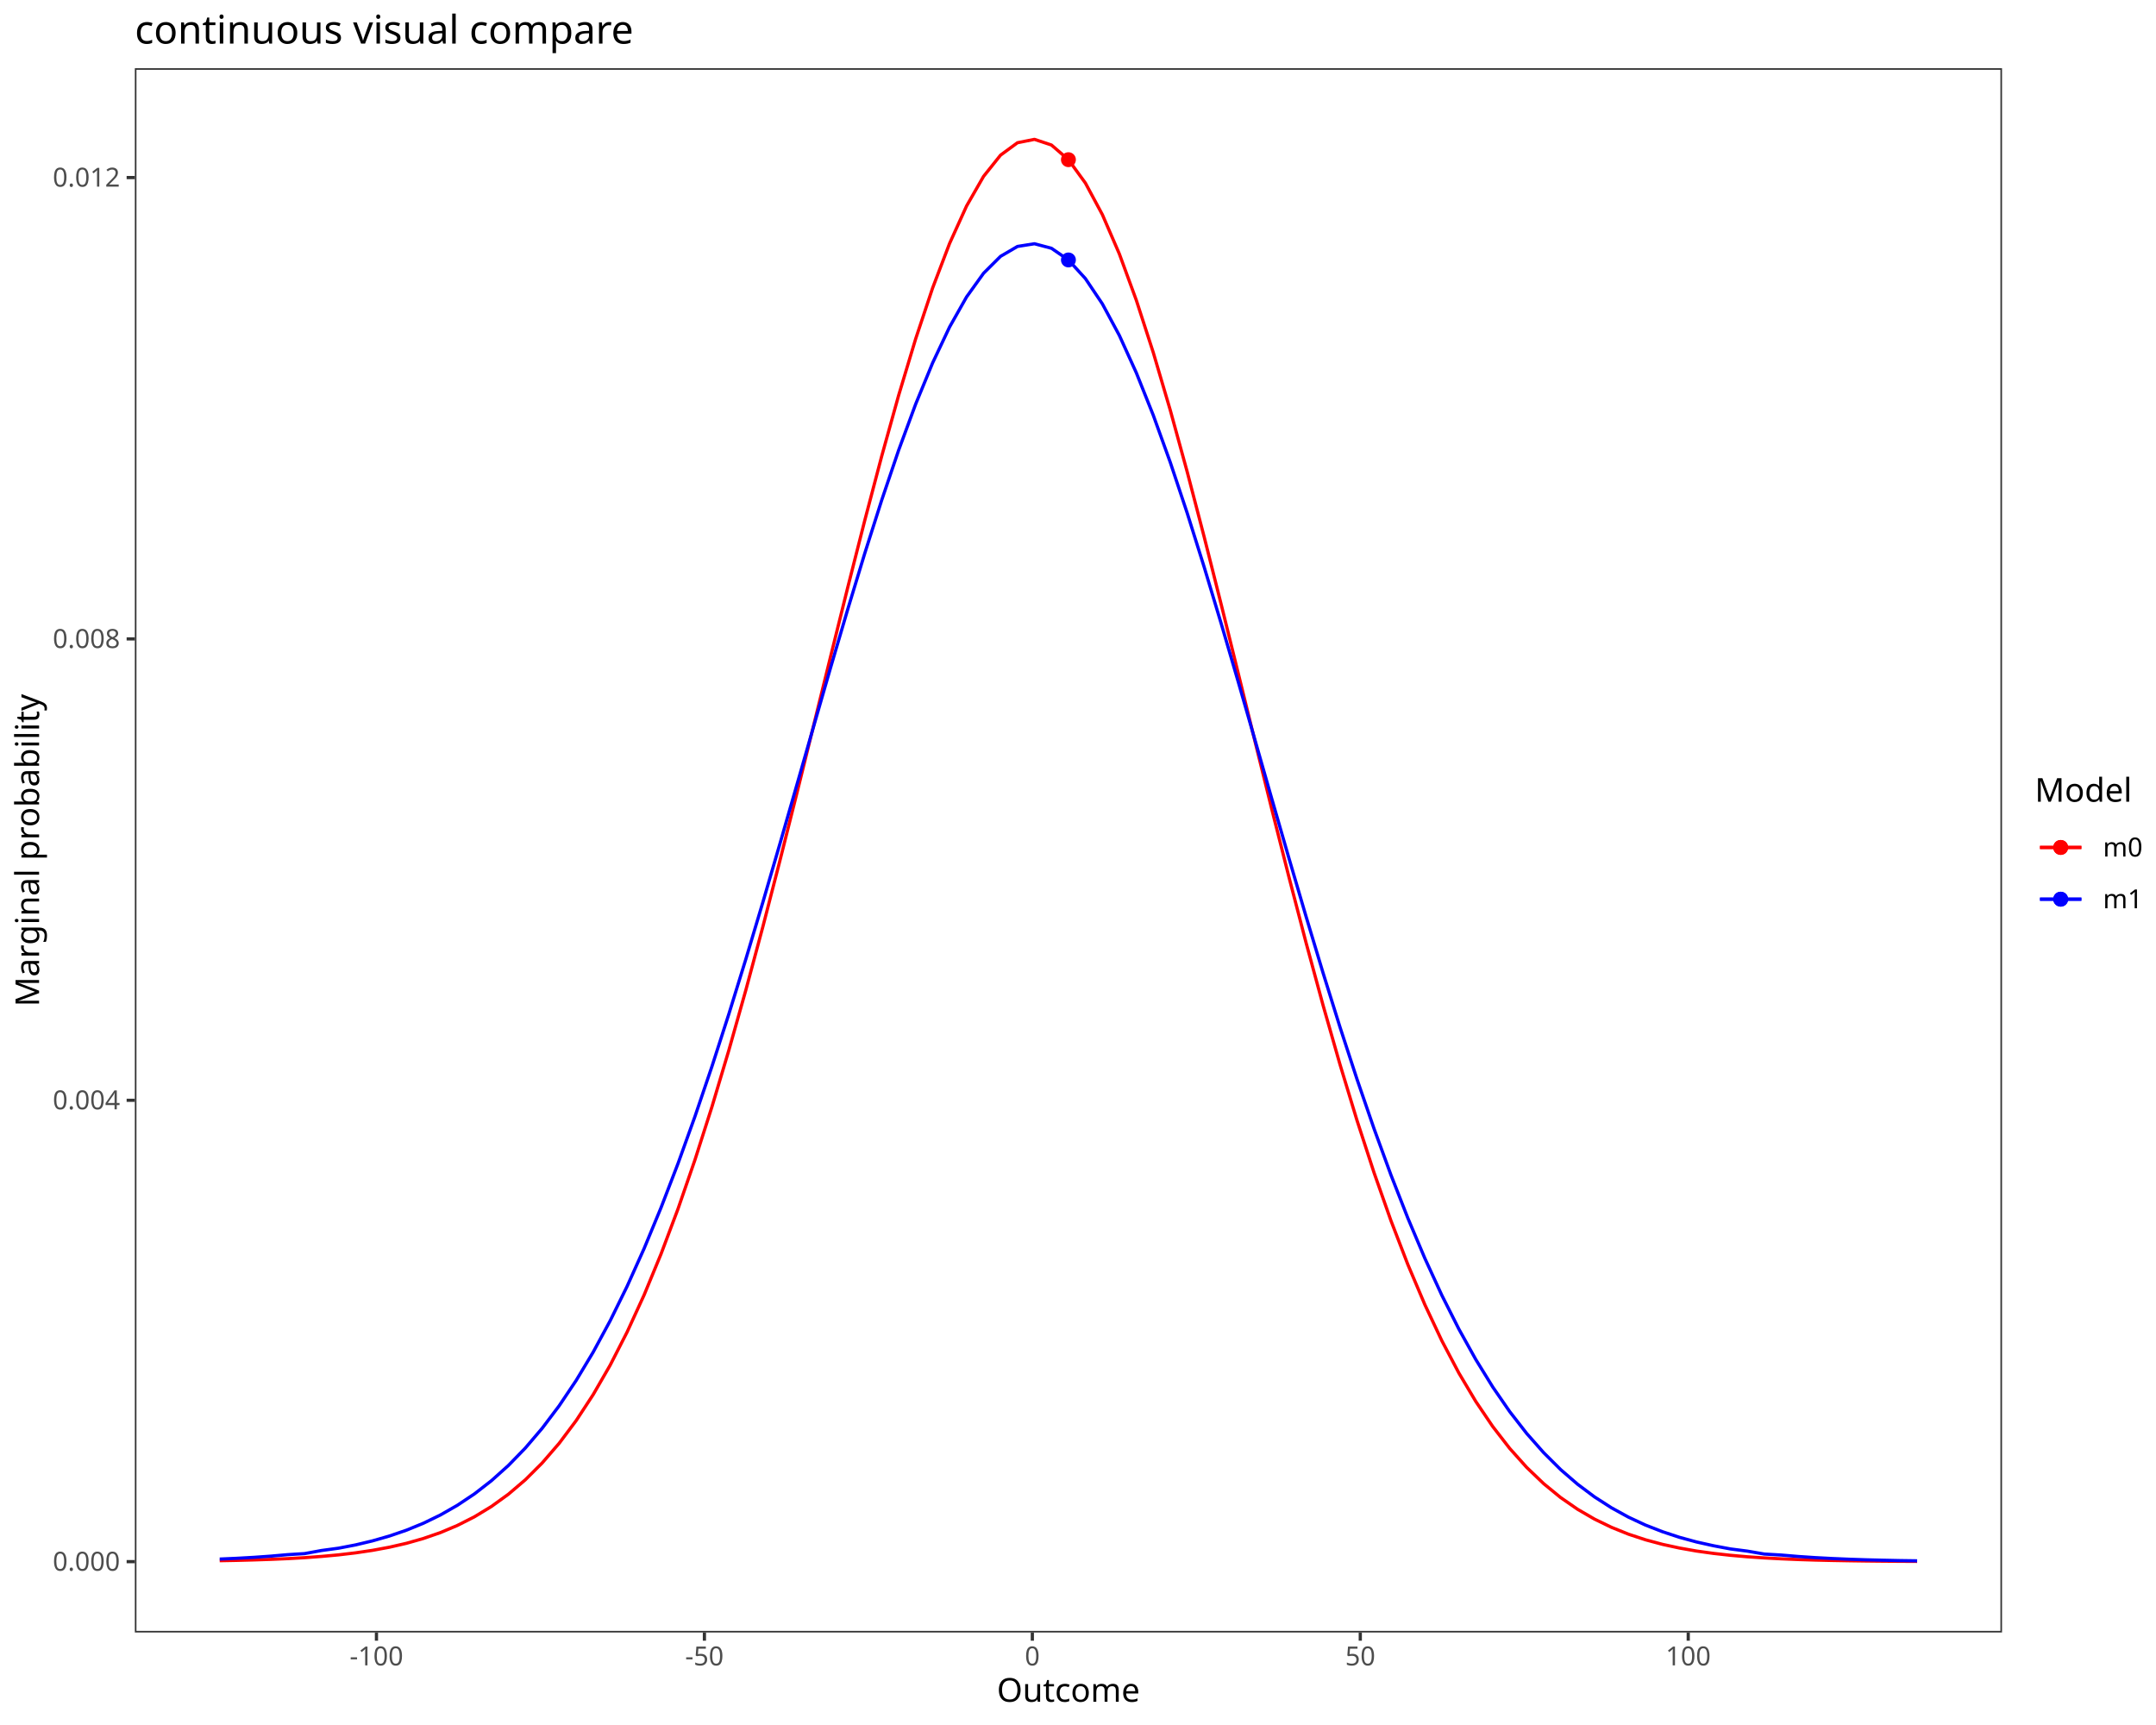
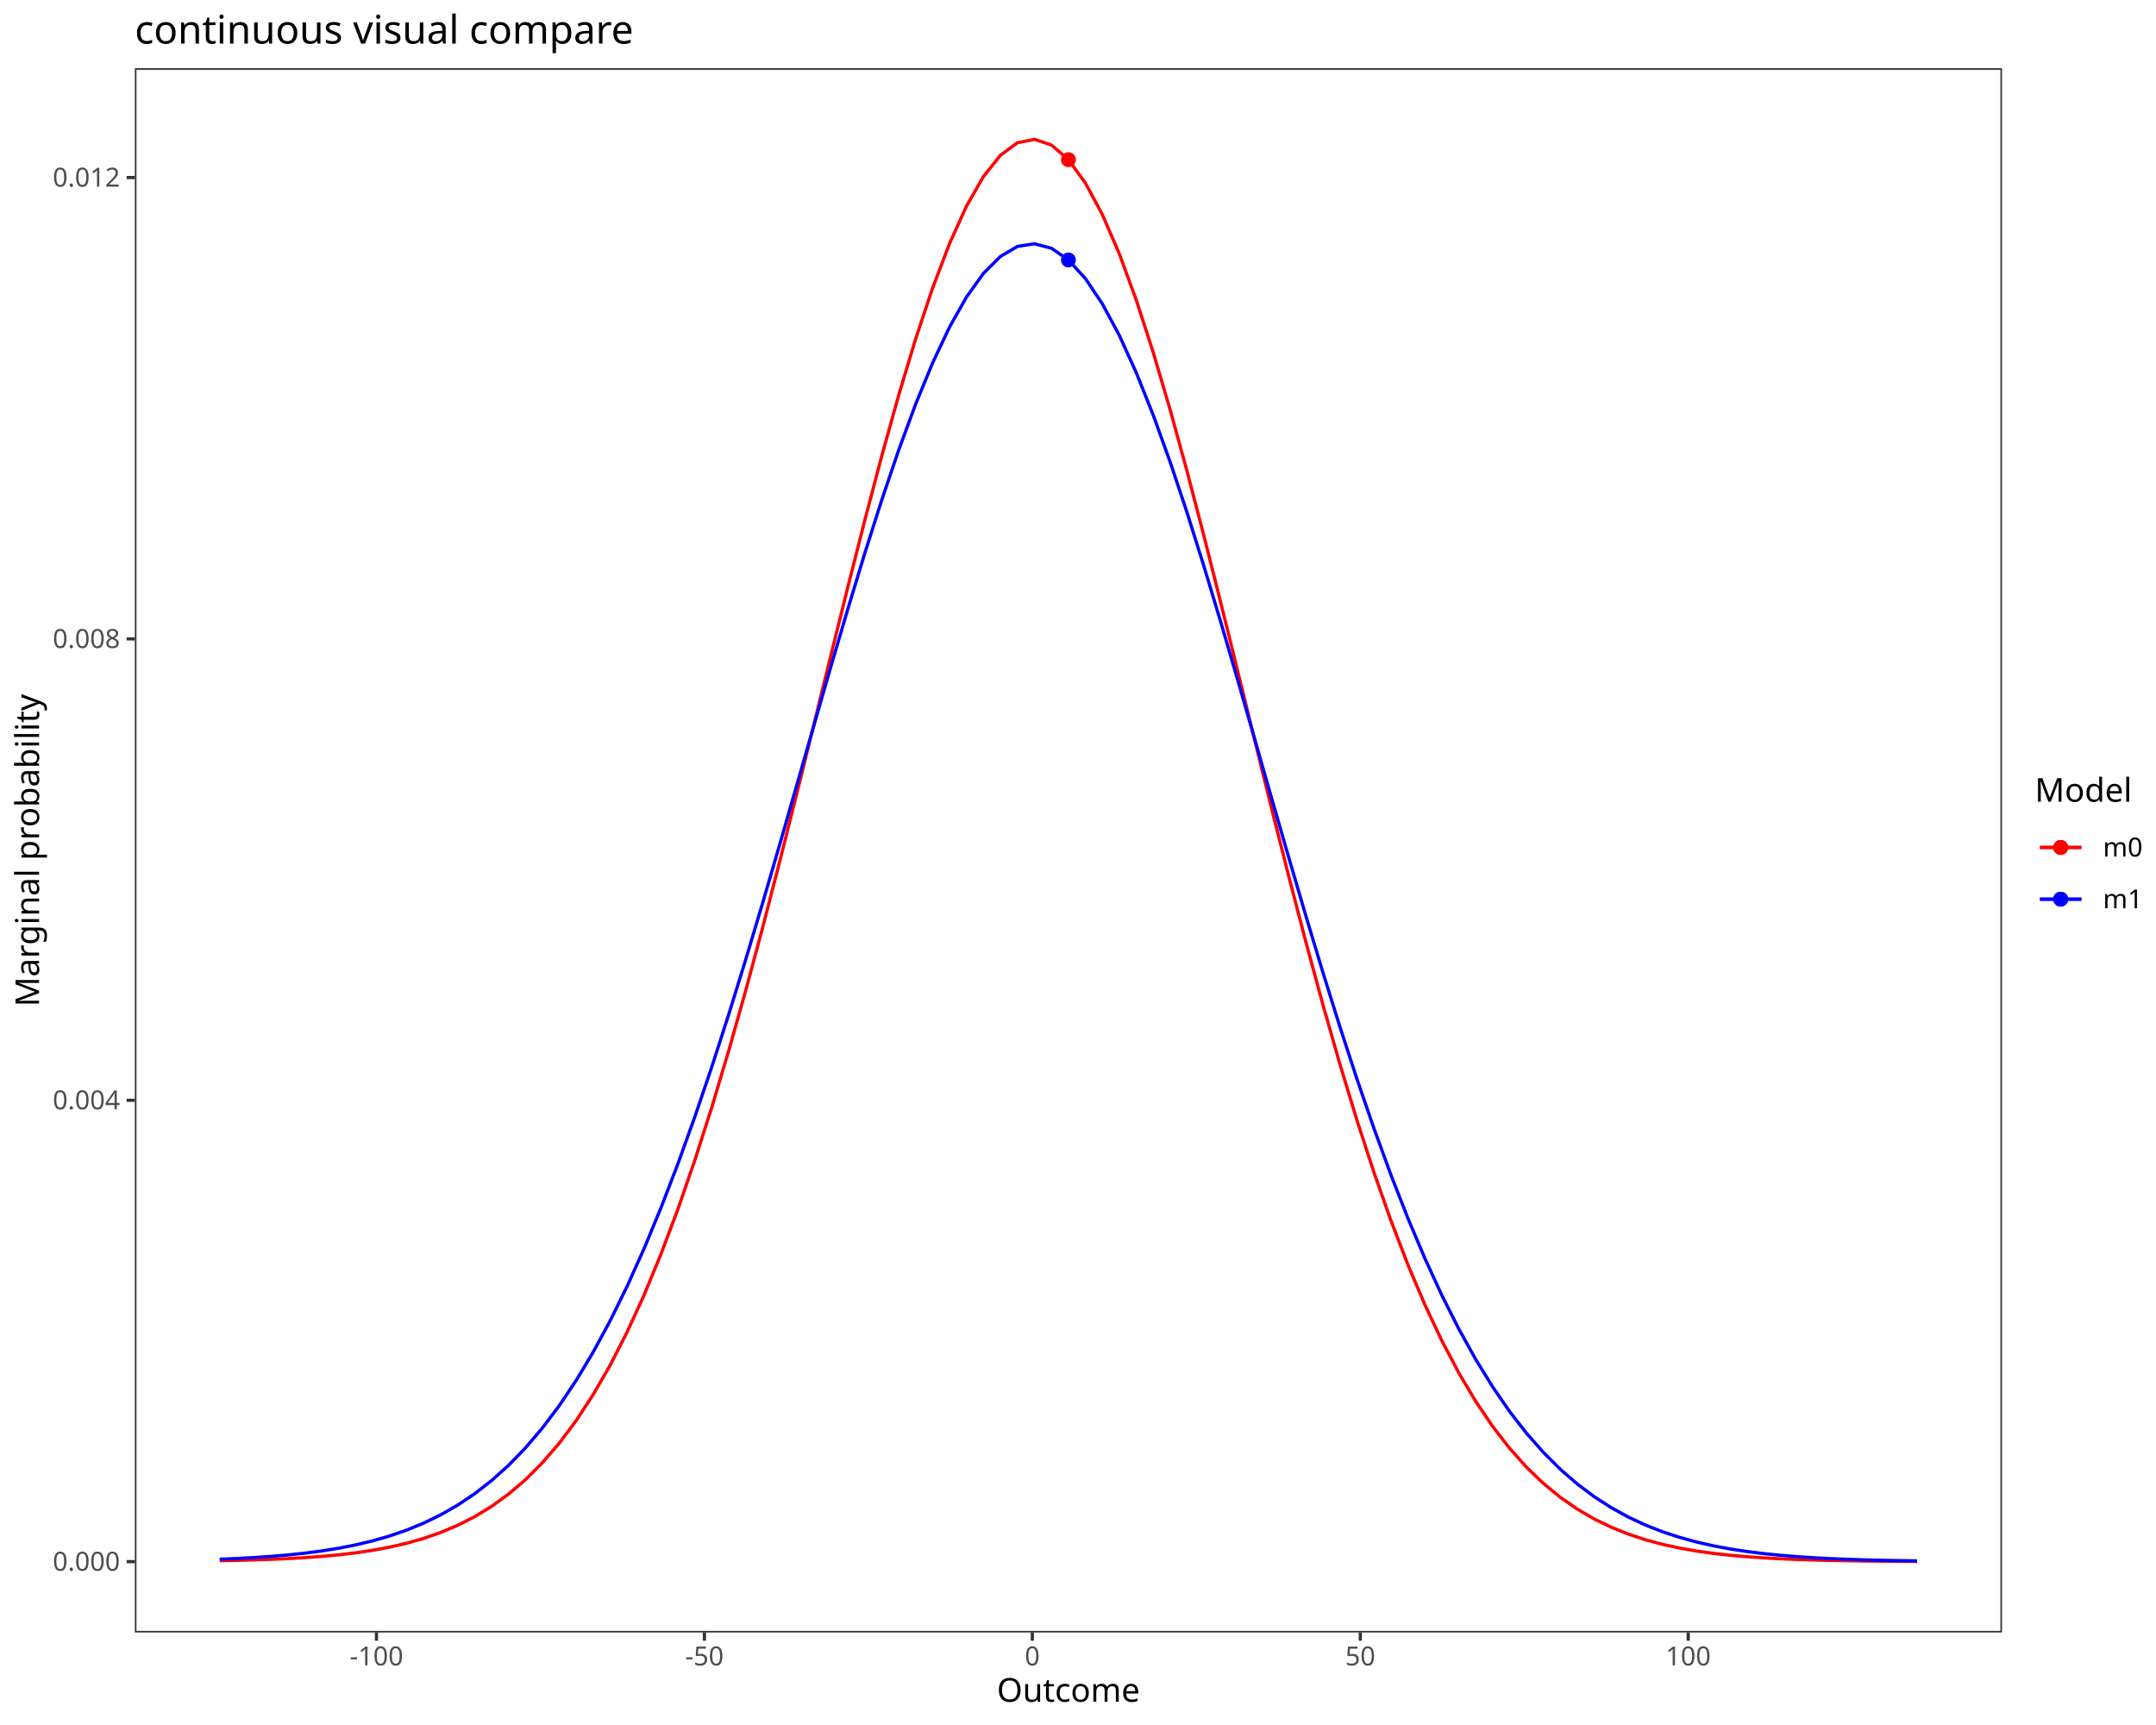
<svg xmlns="http://www.w3.org/2000/svg" class="svglite" data-engine-version="2.0" width="720.00pt" height="576.00pt" viewBox="0 0 720.00 576.00">
  <defs>
    <style type="text/css">
    .svglite line, .svglite polyline, .svglite polygon, .svglite path, .svglite rect, .svglite circle {
      fill: none;
      stroke: #000000;
      stroke-linecap: round;
      stroke-linejoin: round;
      stroke-miterlimit: 10.00;
    }
  </style>
  </defs>
  <rect width="100%" height="100%" style="stroke: none; fill: #FFFFFF;" />
  <defs>
    <clipPath id="cpMC4wMHw3MjAuMDB8MC4wMHw1NzYuMDA=">
      <rect x="0.00" y="0.00" width="720.00" height="576.00" />
    </clipPath>
  </defs>
  <g clip-path="url(#cpMC4wMHw3MjAuMDB8MC4wMHw1NzYuMDA=)">
    <rect x="0.00" y="0.00" width="720.00" height="576.00" style="stroke-width: 1.07; stroke: #FFFFFF; fill: #FFFFFF;" />
  </g>
  <defs>
    <clipPath id="cpNDUuMDN8NjY4LjU3fDIyLjc4fDU0NS4xMQ==">
      <rect x="45.03" y="22.78" width="623.55" height="522.33" />
    </clipPath>
  </defs>
  <g clip-path="url(#cpNDUuMDN8NjY4LjU3fDIyLjc4fDU0NS4xMQ==)">
    <rect x="45.03" y="22.78" width="623.55" height="522.33" style="stroke-width: 1.07; stroke: none; fill: #FFFFFF;" />
    <polyline points="73.37,521.14 79.04,521.03 84.71,520.88 90.38,520.69 96.04,520.45 101.71,520.13 107.38,519.71 113.05,519.19 118.72,518.52 124.39,517.68 130.06,516.63 135.73,515.33 141.39,513.72 147.06,511.76 152.73,509.37 158.40,506.50 164.07,503.06 169.74,498.97 175.41,494.14 181.07,488.49 186.74,481.93 192.41,474.36 198.08,465.70 203.75,455.88 209.42,444.80 215.09,432.44 220.75,418.73 226.42,403.67 232.09,387.27 237.76,369.56 243.43,350.60 249.10,330.51 254.77,309.41 260.43,287.48 266.10,264.94 271.77,242.01 277.44,218.98 283.11,196.14 288.78,173.81 294.45,152.31 300.11,131.99 305.78,113.17 311.45,96.16 317.12,81.28 322.79,68.78 328.46,58.90 334.13,51.81 339.79,47.66 345.46,46.53 351.13,48.42 356.80,53.32 362.47,61.12 368.14,71.67 373.81,84.79 379.47,100.23 385.14,117.72 390.81,136.95 396.48,157.60 402.15,179.34 407.82,201.83 413.49,224.74 419.16,247.78 424.82,270.63 430.49,293.04 436.16,314.78 441.83,335.64 447.50,355.46 453.17,374.11 458.84,391.50 464.50,407.57 470.17,422.29 475.84,435.66 481.51,447.70 487.18,458.45 492.85,467.98 498.52,476.36 504.18,483.66 509.85,489.99 515.52,495.42 521.19,500.06 526.86,503.98 532.53,507.27 538.20,510.01 543.86,512.29 549.53,514.16 555.20,515.68 560.87,516.91 566.54,517.91 572.21,518.70 577.88,519.33 583.54,519.83 589.21,520.21 594.88,520.51 600.55,520.75 606.22,520.93 611.89,521.06 617.56,521.16 623.22,521.24 628.89,521.30 634.56,521.34 640.23,521.37 " style="stroke-width: 1.07; stroke: #FF0000; stroke-linecap: butt;" />
    <circle cx="356.80" cy="53.32" r="2.49" style="stroke-width: 0.71; stroke: none; fill: #FF0000;" />
-     <polyline points="73.37,520.59 79.04,520.34 84.71,520.02 90.38,519.62 96.04,519.12 101.71,518.77 107.38,517.73 113.05,516.96 118.72,515.87 124.39,514.52 130.06,512.89 135.73,510.95 141.39,508.63 147.06,505.88 152.73,502.64 158.40,498.86 164.07,494.46 169.74,489.38 175.41,483.55 181.07,476.91 186.74,469.40 192.41,460.95 198.08,451.52 203.75,441.05 209.42,429.53 215.09,416.93 220.75,403.26 226.42,388.53 232.09,372.78 237.76,356.08 243.43,338.51 249.10,320.19 254.77,301.24 260.43,281.83 266.10,262.13 271.77,242.36 277.44,222.72 283.11,203.45 288.78,184.80 294.45,167.00 300.11,150.31 305.78,134.96 311.45,121.18 317.12,109.18 322.79,99.15 328.46,91.25 334.13,85.60 339.79,82.29 345.46,81.39 351.13,82.90 356.80,86.80 362.47,93.02 368.14,101.47 373.81,112.01 379.47,124.47 385.14,138.66 390.81,154.37 396.48,171.36 402.15,189.40 407.82,208.23 413.49,227.61 419.16,247.30 424.82,267.08 430.49,286.72 436.16,306.03 441.83,324.84 447.50,342.99 453.17,360.35 458.84,376.82 464.50,392.31 470.17,406.78 475.84,420.19 481.51,432.52 487.18,443.77 492.85,453.97 498.52,463.16 504.18,471.37 509.85,478.66 515.52,485.08 521.19,490.72 526.86,495.62 532.53,499.86 538.20,503.50 543.86,506.61 549.53,509.25 555.20,511.46 560.87,513.33 566.54,514.88 572.21,516.14 577.88,517.21 583.54,517.94 589.21,518.92 594.88,519.25 600.55,519.73 606.22,520.11 611.89,520.41 617.56,520.65 623.22,520.84 628.89,520.98 634.56,521.10 640.23,521.18 " style="stroke-width: 1.07; stroke: #0000FF; stroke-linecap: butt;" />
+     <polyline points="73.37,520.64 79.04,520.40 84.71,520.09 90.38,519.71 96.04,519.23 101.71,518.63 107.38,517.89 113.05,516.98 118.72,515.87 124.39,514.53 130.06,512.90 135.73,510.95 141.39,508.63 147.06,505.88 152.73,502.64 158.40,498.86 164.07,494.46 169.74,489.38 175.41,483.55 181.07,476.91 186.74,469.40 192.41,460.95 198.08,451.52 203.75,441.05 209.42,429.53 215.09,416.93 220.75,403.26 226.42,388.53 232.09,372.78 237.76,356.08 243.43,338.51 249.10,320.19 254.77,301.24 260.43,281.83 266.10,262.13 271.77,242.36 277.44,222.72 283.11,203.45 288.78,184.80 294.45,167.00 300.11,150.31 305.78,134.96 311.45,121.18 317.12,109.18 322.79,99.15 328.46,91.25 334.13,85.60 339.79,82.29 345.46,81.39 351.13,82.90 356.80,86.80 362.47,93.02 368.14,101.47 373.81,112.01 379.47,124.47 385.14,138.66 390.81,154.37 396.48,171.36 402.15,189.40 407.82,208.23 413.49,227.61 419.16,247.30 424.82,267.08 430.49,286.72 436.16,306.03 441.83,324.84 447.50,342.99 453.17,360.35 458.84,376.82 464.50,392.31 470.17,406.78 475.84,420.19 481.51,432.52 487.18,443.77 492.85,453.97 498.52,463.16 504.18,471.37 509.85,478.66 515.52,485.08 521.19,490.72 526.86,495.62 532.53,499.86 538.20,503.50 543.86,506.61 549.53,509.25 555.20,511.47 560.87,513.34 566.54,514.89 572.21,516.17 577.88,517.23 583.54,518.09 589.21,518.79 594.88,519.36 600.55,519.81 606.22,520.18 611.89,520.46 617.56,520.69 623.22,520.87 628.89,521.01 634.56,521.11 640.23,521.20 " style="stroke-width: 1.07; stroke: #0000FF; stroke-linecap: butt;" />
    <circle cx="356.80" cy="86.80" r="2.49" style="stroke-width: 0.71; stroke: none; fill: #0000FF;" />
    <rect x="45.03" y="22.78" width="623.55" height="522.33" style="stroke-width: 1.07; stroke: #333333;" />
  </g>
  <g clip-path="url(#cpMC4wMHw3MjAuMDB8MC4wMHw1NzYuMDA=)">
    <text x="40.10" y="524.48" text-anchor="end" style="font-size: 8.80px; fill: #4D4D4D; font-family: sans;" textLength="22.02px" lengthAdjust="spacingAndGlyphs">0.000</text>
    <text x="40.10" y="370.42" text-anchor="end" style="font-size: 8.80px; fill: #4D4D4D; font-family: sans;" textLength="22.02px" lengthAdjust="spacingAndGlyphs">0.004</text>
    <text x="40.10" y="216.37" text-anchor="end" style="font-size: 8.80px; fill: #4D4D4D; font-family: sans;" textLength="22.02px" lengthAdjust="spacingAndGlyphs">0.008</text>
    <text x="40.10" y="62.32" text-anchor="end" style="font-size: 8.80px; fill: #4D4D4D; font-family: sans;" textLength="22.02px" lengthAdjust="spacingAndGlyphs">0.012</text>
    <polyline points="42.29,521.45 45.03,521.45 " style="stroke-width: 1.07; stroke: #333333; stroke-linecap: butt;" />
    <polyline points="42.29,367.40 45.03,367.40 " style="stroke-width: 1.07; stroke: #333333; stroke-linecap: butt;" />
    <polyline points="42.29,213.34 45.03,213.34 " style="stroke-width: 1.07; stroke: #333333; stroke-linecap: butt;" />
    <polyline points="42.29,59.29 45.03,59.29 " style="stroke-width: 1.07; stroke: #333333; stroke-linecap: butt;" />
    <polyline points="125.72,547.85 125.72,545.11 " style="stroke-width: 1.07; stroke: #333333; stroke-linecap: butt;" />
    <polyline points="235.24,547.85 235.24,545.11 " style="stroke-width: 1.07; stroke: #333333; stroke-linecap: butt;" />
    <polyline points="344.75,547.85 344.75,545.11 " style="stroke-width: 1.07; stroke: #333333; stroke-linecap: butt;" />
    <polyline points="454.27,547.85 454.27,545.11 " style="stroke-width: 1.07; stroke: #333333; stroke-linecap: butt;" />
    <polyline points="563.79,547.85 563.79,545.11 " style="stroke-width: 1.07; stroke: #333333; stroke-linecap: butt;" />
    <text x="125.72" y="556.10" text-anchor="middle" style="font-size: 8.80px; fill: #4D4D4D; font-family: sans;" textLength="17.61px" lengthAdjust="spacingAndGlyphs">-100</text>
    <text x="235.24" y="556.10" text-anchor="middle" style="font-size: 8.80px; fill: #4D4D4D; font-family: sans;" textLength="12.72px" lengthAdjust="spacingAndGlyphs">-50</text>
    <text x="344.75" y="556.10" text-anchor="middle" style="font-size: 8.80px; fill: #4D4D4D; font-family: sans;" textLength="4.89px" lengthAdjust="spacingAndGlyphs">0</text>
    <text x="454.27" y="556.10" text-anchor="middle" style="font-size: 8.80px; fill: #4D4D4D; font-family: sans;" textLength="9.79px" lengthAdjust="spacingAndGlyphs">50</text>
    <text x="563.79" y="556.10" text-anchor="middle" style="font-size: 8.80px; fill: #4D4D4D; font-family: sans;" textLength="14.68px" lengthAdjust="spacingAndGlyphs">100</text>
    <text x="356.80" y="568.24" text-anchor="middle" style="font-size: 11.00px; font-family: sans;" textLength="44.64px" lengthAdjust="spacingAndGlyphs">Outcome</text>
    <text transform="translate(13.05,283.95) rotate(-90)" text-anchor="middle" style="font-size: 11.00px; font-family: sans;" textLength="95.38px" lengthAdjust="spacingAndGlyphs">Marginal probability</text>
    <rect x="679.53" y="259.00" width="34.99" height="49.89" style="stroke-width: 1.07; stroke: none; fill: #FFFFFF;" />
    <text x="679.53" y="267.71" style="font-size: 11.00px; font-family: sans;" textLength="29.96px" lengthAdjust="spacingAndGlyphs">Model</text>
    <rect x="679.53" y="274.33" width="17.28" height="17.28" style="stroke-width: 1.07; stroke: none; fill: #FFFFFF;" />
    <line x1="681.26" y1="282.97" x2="695.08" y2="282.97" style="stroke-width: 1.07; stroke: #FF0000; stroke-linecap: butt;" />
    <circle cx="688.17" cy="282.97" r="2.49" style="stroke-width: 0.71; stroke: none; fill: #FF0000;" />
    <line x1="681.26" y1="282.97" x2="695.08" y2="282.97" style="stroke-width: 1.07; stroke: #FF0000; stroke-linecap: butt;" />
    <circle cx="688.17" cy="282.97" r="2.49" style="stroke-width: 0.71; stroke: none; fill: #FF0000;" />
    <rect x="679.53" y="291.61" width="17.28" height="17.28" style="stroke-width: 1.07; stroke: none; fill: #FFFFFF;" />
    <line x1="681.26" y1="300.25" x2="695.08" y2="300.25" style="stroke-width: 1.07; stroke: #0000FF; stroke-linecap: butt;" />
    <circle cx="688.17" cy="300.25" r="2.49" style="stroke-width: 0.71; stroke: none; fill: #0000FF;" />
    <line x1="681.26" y1="300.25" x2="695.08" y2="300.25" style="stroke-width: 1.07; stroke: #0000FF; stroke-linecap: butt;" />
    <circle cx="688.17" cy="300.25" r="2.49" style="stroke-width: 0.71; stroke: none; fill: #0000FF;" />
    <text x="702.29" y="286.00" style="font-size: 8.80px; font-family: sans;" textLength="12.23px" lengthAdjust="spacingAndGlyphs">m0</text>
    <text x="702.29" y="303.28" style="font-size: 8.80px; font-family: sans;" textLength="12.23px" lengthAdjust="spacingAndGlyphs">m1</text>
    <text x="45.03" y="14.56" style="font-size: 13.20px; font-family: sans;" textLength="156.32px" lengthAdjust="spacingAndGlyphs">continuous visual compare</text>
  </g>
</svg>
